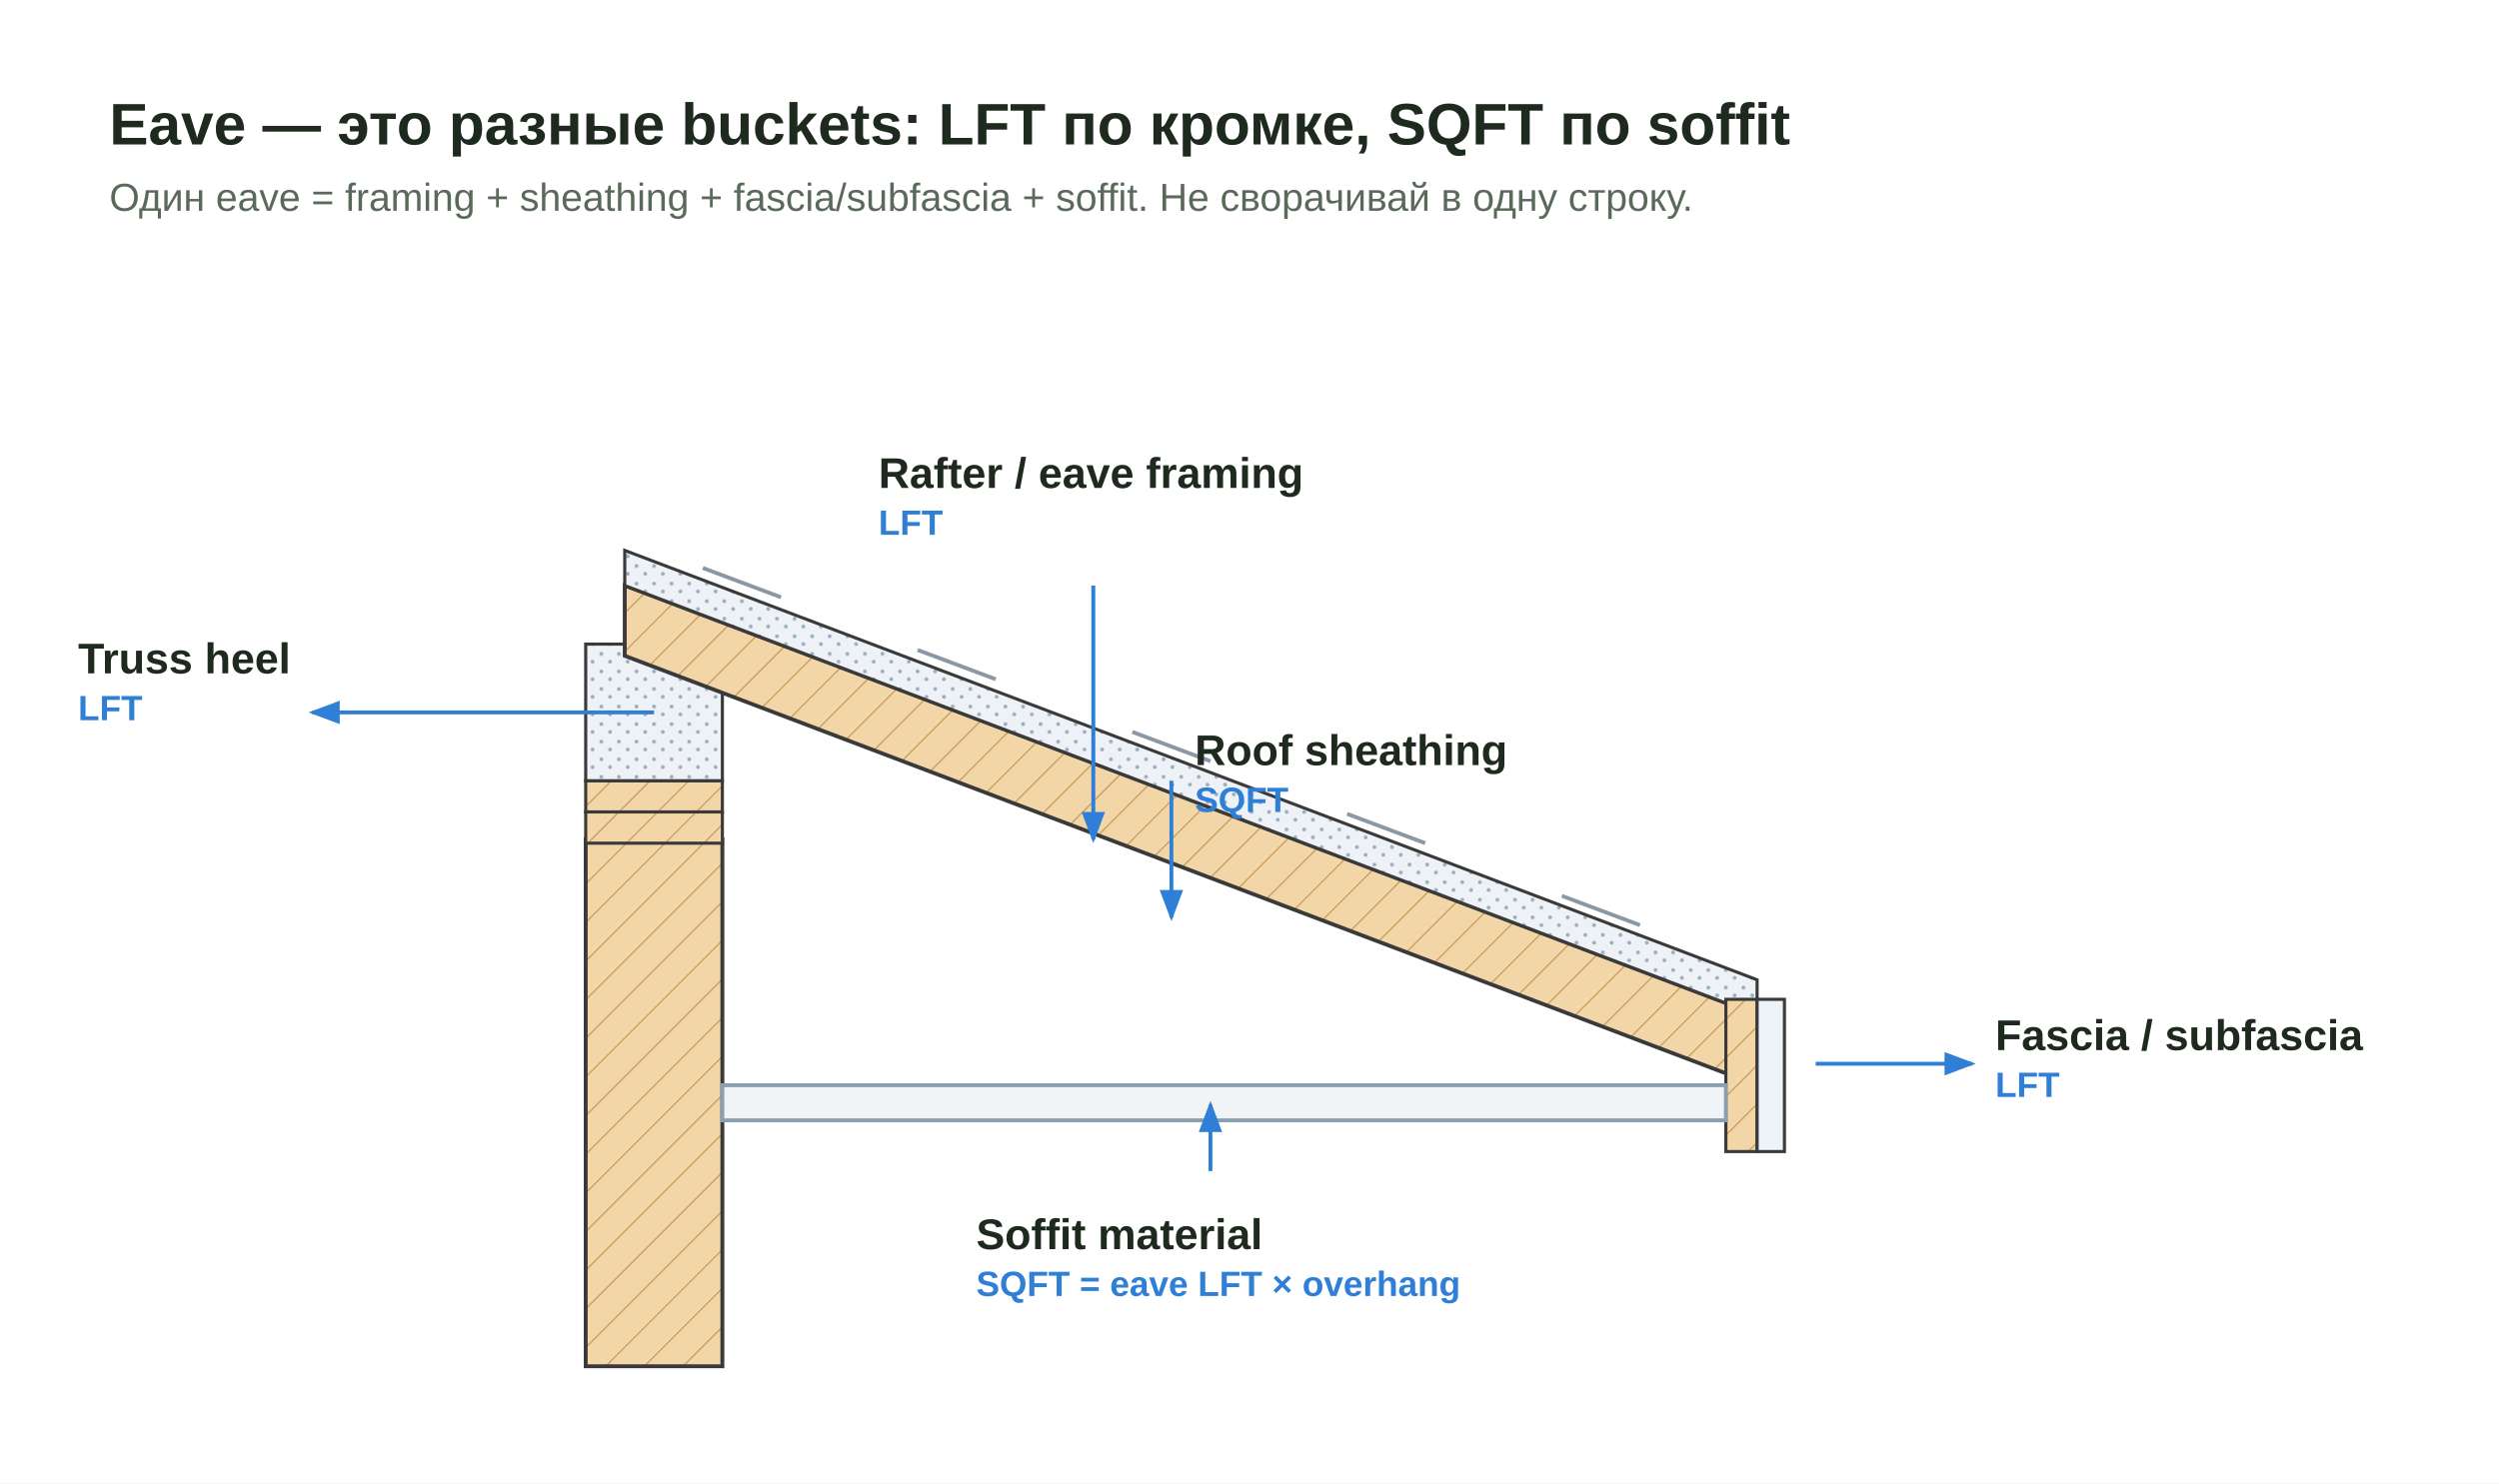
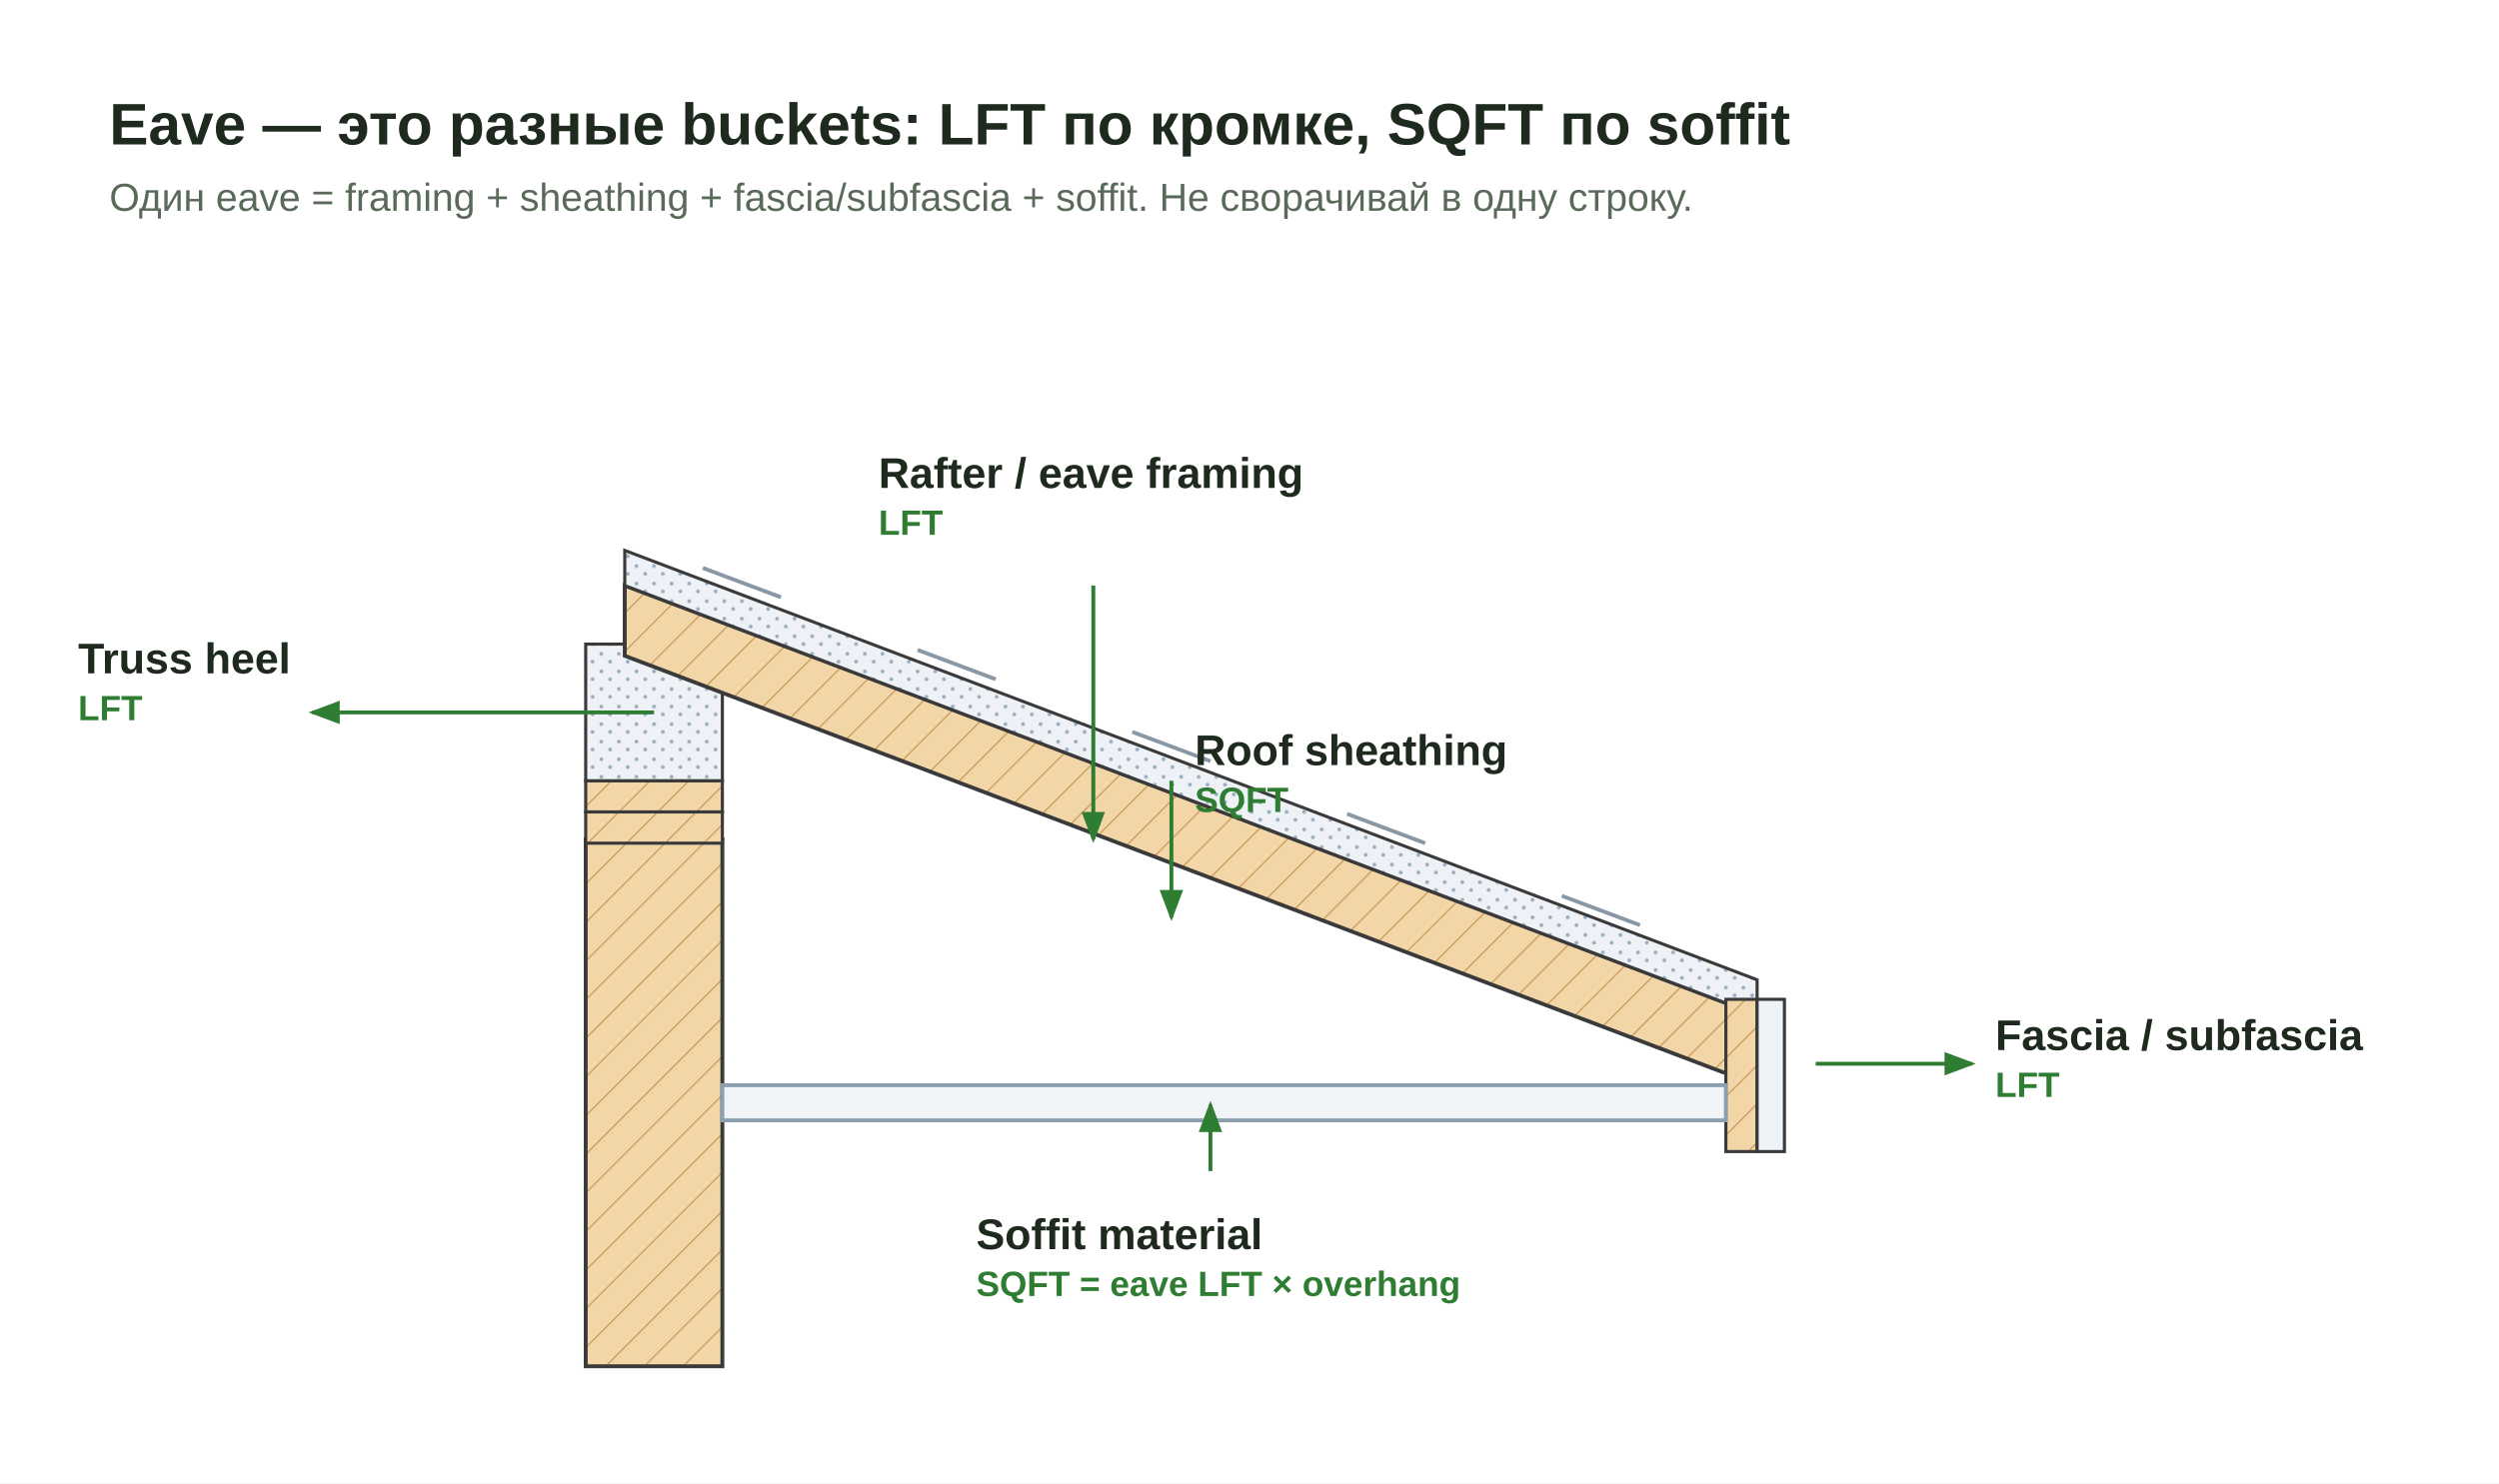
<svg xmlns="http://www.w3.org/2000/svg" width="1280" height="760" viewBox="0 0 1280 760" role="img" aria-labelledby="title desc">
  <defs>
    <marker id="arrow" markerWidth="9" markerHeight="9" refX="7" refY="3" orient="auto" markerUnits="strokeWidth">
-       <path d="M0,0 L0,6 L8,3 z" fill="#2f7fd6" />
+       <path d="M0,0 L0,6 L8,3 z" fill="#2e7d32" />
    </marker>
    <pattern id="wood3" width="14" height="14" patternUnits="userSpaceOnUse" patternTransform="rotate(45)">
      <rect width="14" height="14" fill="#f2d6a8" />
      <line x1="0" y1="0" x2="0" y2="14" stroke="#c89b5a" stroke-width="1.3" />
    </pattern>
    <pattern id="osb3" width="9" height="9" patternUnits="userSpaceOnUse">
      <rect width="9" height="9" fill="#eef2f6" />
      <circle cx="2" cy="2" r="1" fill="#9bb0c2" />
      <circle cx="6.5" cy="6" r="1" fill="#9bb0c2" />
    </pattern>
    <style>
      .ttl{font:700 30px "Segoe UI",Arial,sans-serif;fill:#1f2a1f}
      .sub{font:400 20px "Segoe UI",Arial,sans-serif;fill:#5a6a5a}
      .lab{font:600 22px "Segoe UI",Arial,sans-serif;fill:#1f2a1f}
-       .unit{font:700 18px "Segoe UI",Arial,sans-serif;fill:#2f7fd6}
-       .lead{stroke:#2f7fd6;stroke-width:2;fill:none;marker-end:url(#arrow)}
+       .unit{font:700 18px "Segoe UI",Arial,sans-serif;fill:#2e7d32}
+       .lead{stroke:#2e7d32;stroke-width:2;fill:none;marker-end:url(#arrow)}
      .ln{stroke:#3a3a3a;stroke-width:2;fill:none}
    </style>
  </defs>
  <rect width="1280" height="760" fill="#ffffff" />
  <text class="ttl" x="56" y="74">Eave — это разные buckets: LFT по кромке, SQFT по soffit</text>
  <text class="sub" x="56" y="108">Один eave = framing + sheathing + fascia/subfascia + soffit. Не сворачивай в одну строку.</text>
  <rect x="300" y="430" width="70" height="270" fill="url(#wood3)" stroke="#3a3a3a" stroke-width="2" />
  <rect x="300" y="400" width="70" height="16" fill="url(#wood3)" stroke="#3a3a3a" stroke-width="1.6" />
  <rect x="300" y="416" width="70" height="16" fill="url(#wood3)" stroke="#3a3a3a" stroke-width="1.6" />
  <rect x="300" y="330" width="70" height="70" fill="url(#osb3)" stroke="#3a3a3a" stroke-width="1.6" />
  <polygon points="320,300 900,520 900,556 320,336" fill="url(#wood3)" stroke="#3a3a3a" stroke-width="2" />
  <polygon points="320,282 900,502 900,520 320,300" fill="url(#osb3)" stroke="#3a3a3a" stroke-width="1.6" />
  <g stroke="#8a98a5" stroke-width="2">
    <line x1="360" y1="291" x2="400" y2="306" />
    <line x1="470" y1="333" x2="510" y2="348" />
    <line x1="580" y1="375" x2="620" y2="390" />
    <line x1="690" y1="417" x2="730" y2="432" />
    <line x1="800" y1="459" x2="840" y2="474" />
  </g>
  <rect x="884" y="512" width="16" height="78" fill="url(#wood3)" stroke="#3a3a3a" stroke-width="1.6" />
  <rect x="900" y="512" width="14" height="78" fill="#eef3f7" stroke="#3a3a3a" stroke-width="1.6" />
  <rect x="370" y="556" width="514" height="18" fill="#f1f4f7" stroke="#8aa0b0" stroke-width="2" />
  <line class="lead" x1="600" y1="400" x2="600" y2="470" />
  <text class="lab" x="612" y="392">Roof sheathing</text>
  <text class="unit" x="612" y="416">SQFT</text>
  <line class="lead" x1="560" y1="300" x2="560" y2="430" />
  <text class="lab" x="450" y="250">Rafter / eave framing</text>
  <text class="unit" x="450" y="274">LFT</text>
  <line class="lead" x1="335" y1="365" x2="160" y2="365" />
  <text class="lab" x="40" y="345">Truss heel</text>
  <text class="unit" x="40" y="369">LFT</text>
  <line class="lead" x1="930" y1="545" x2="1010" y2="545" />
  <text class="lab" x="1022" y="538">Fascia / subfascia</text>
  <text class="unit" x="1022" y="562">LFT</text>
  <line class="lead" x1="620" y1="600" x2="620" y2="566" />
  <text class="lab" x="500" y="640">Soffit material</text>
  <text class="unit" x="500" y="664">SQFT = eave LFT × overhang</text>
</svg>
